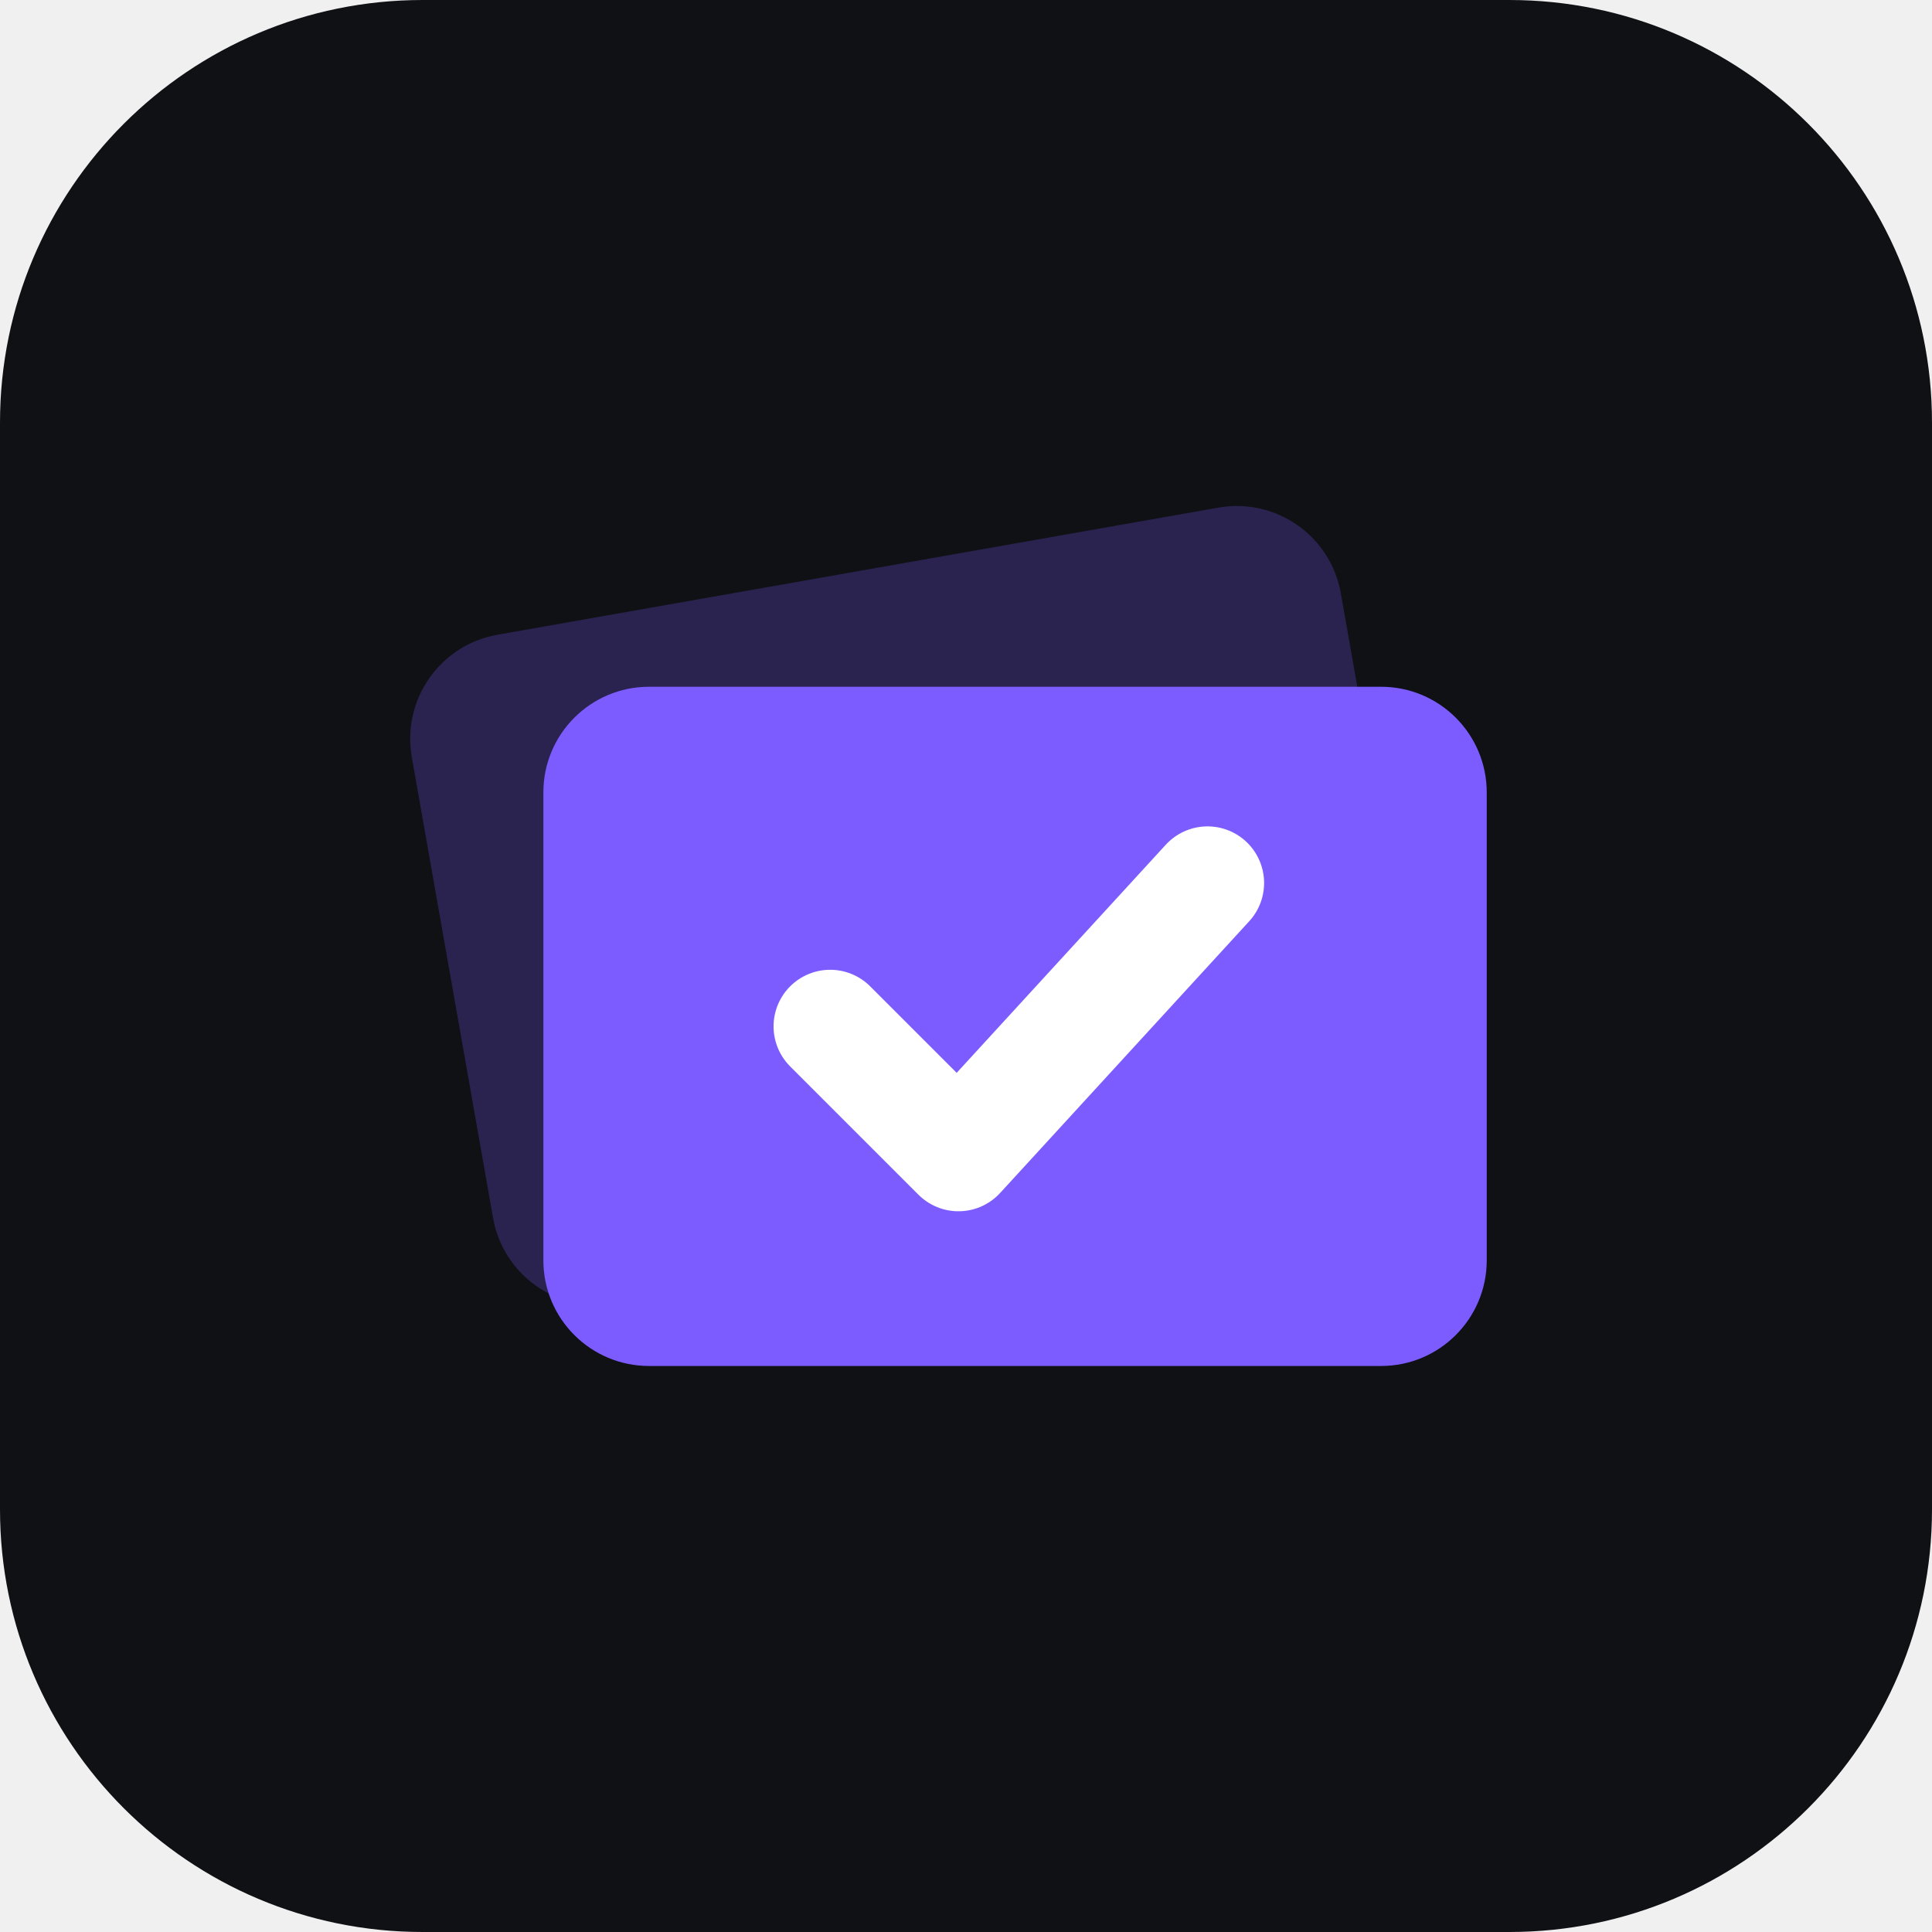
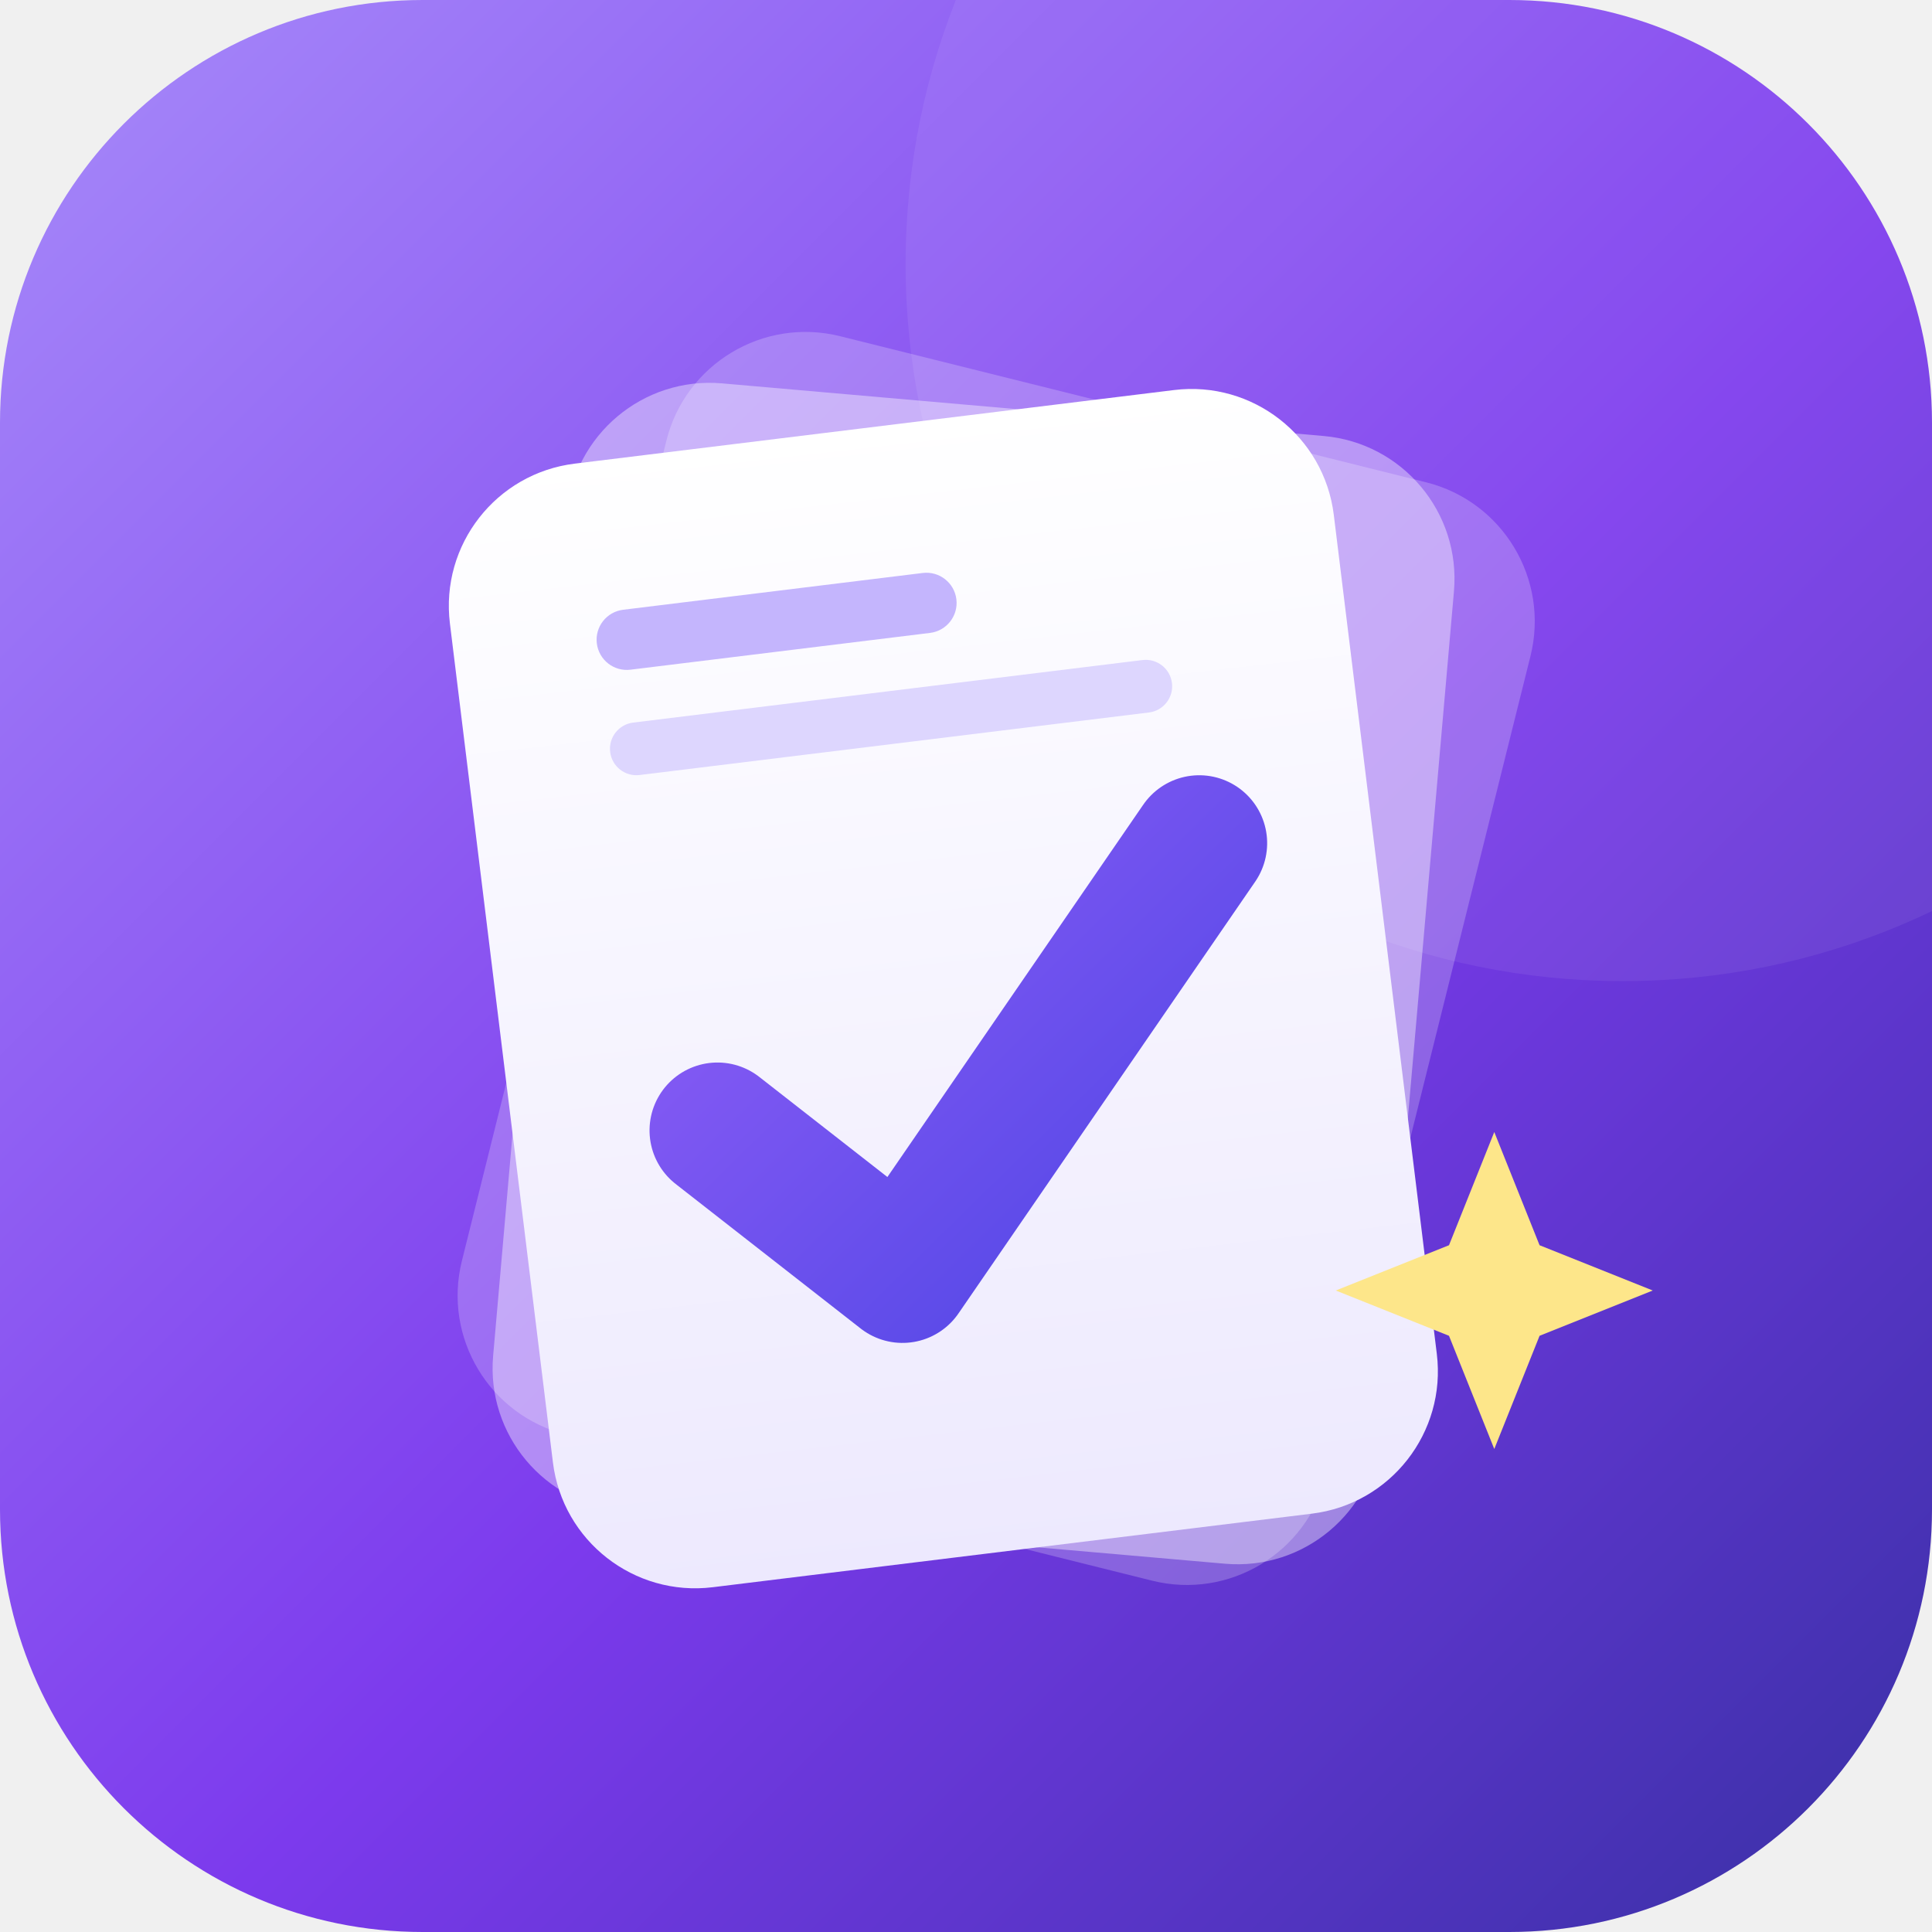
<svg xmlns="http://www.w3.org/2000/svg" viewBox="0 0 512 512">
-   <rect width="512" height="512" rx="112" fill="#0f1115" />
-   <rect x="118" y="150" width="250" height="180" rx="28" fill="#2a2350" transform="rotate(-10 243 240)" />
-   <rect x="144" y="182" width="250" height="180" rx="28" fill="#7c5cff" />
-   <path d="M220 272l34 34 66-72" fill="none" stroke="#fff" stroke-width="30" stroke-linecap="round" stroke-linejoin="round" />
+   <defs>
+     <linearGradient id="bg" x1="0" y1="0" x2="1" y2="1">
+       <stop offset="0" stop-color="#a78bfa" />
+       <stop offset=".55" stop-color="#7c3aed" />
+       <stop offset="1" stop-color="#3730a3" />
+     </linearGradient>
+     <linearGradient id="face" x1="0" y1="0" x2="0" y2="1">
+       <stop offset="0" stop-color="#ffffff" />
+       <stop offset="1" stop-color="#ede9fe" />
+     </linearGradient>
+     <linearGradient id="chk" x1="0" y1="0" x2="1" y2="1">
+       <stop offset="0" stop-color="#8b5cf6" />
+       <stop offset="1" stop-color="#4f46e5" />
+     </linearGradient>
+   </defs>
+   <rect width="512" height="512" rx="112" fill="url(#bg)" />
+   <circle cx="430" cy="70" r="190" fill="#fff" opacity=".07" />
+   <rect x="146" y="104" width="236" height="300" rx="38" fill="#fff" opacity=".22" transform="rotate(14 264 254)" />
+   <rect x="140" y="108" width="236" height="300" rx="38" fill="#fff" opacity=".4" transform="rotate(5 258 258)" />
+   <g transform="rotate(-7 250 262)">
+     <rect x="132" y="112" width="236" height="300" rx="38" fill="url(#face)" />
+     <rect x="170" y="152" width="96" height="16" rx="8" fill="#c4b5fd" />
+     <rect x="170" y="182" width="150" height="14" rx="7" fill="#ddd6fe" />
+     <path d="M186 292l44 44 92-104" fill="none" stroke="url(#chk)" stroke-width="36" stroke-linecap="round" stroke-linejoin="round" />
+   </g>
+   <path d="M396 300l12 30 30 12-30 12-12 30-12-30-30-12 30-12z" fill="#fde68a" />
</svg>
